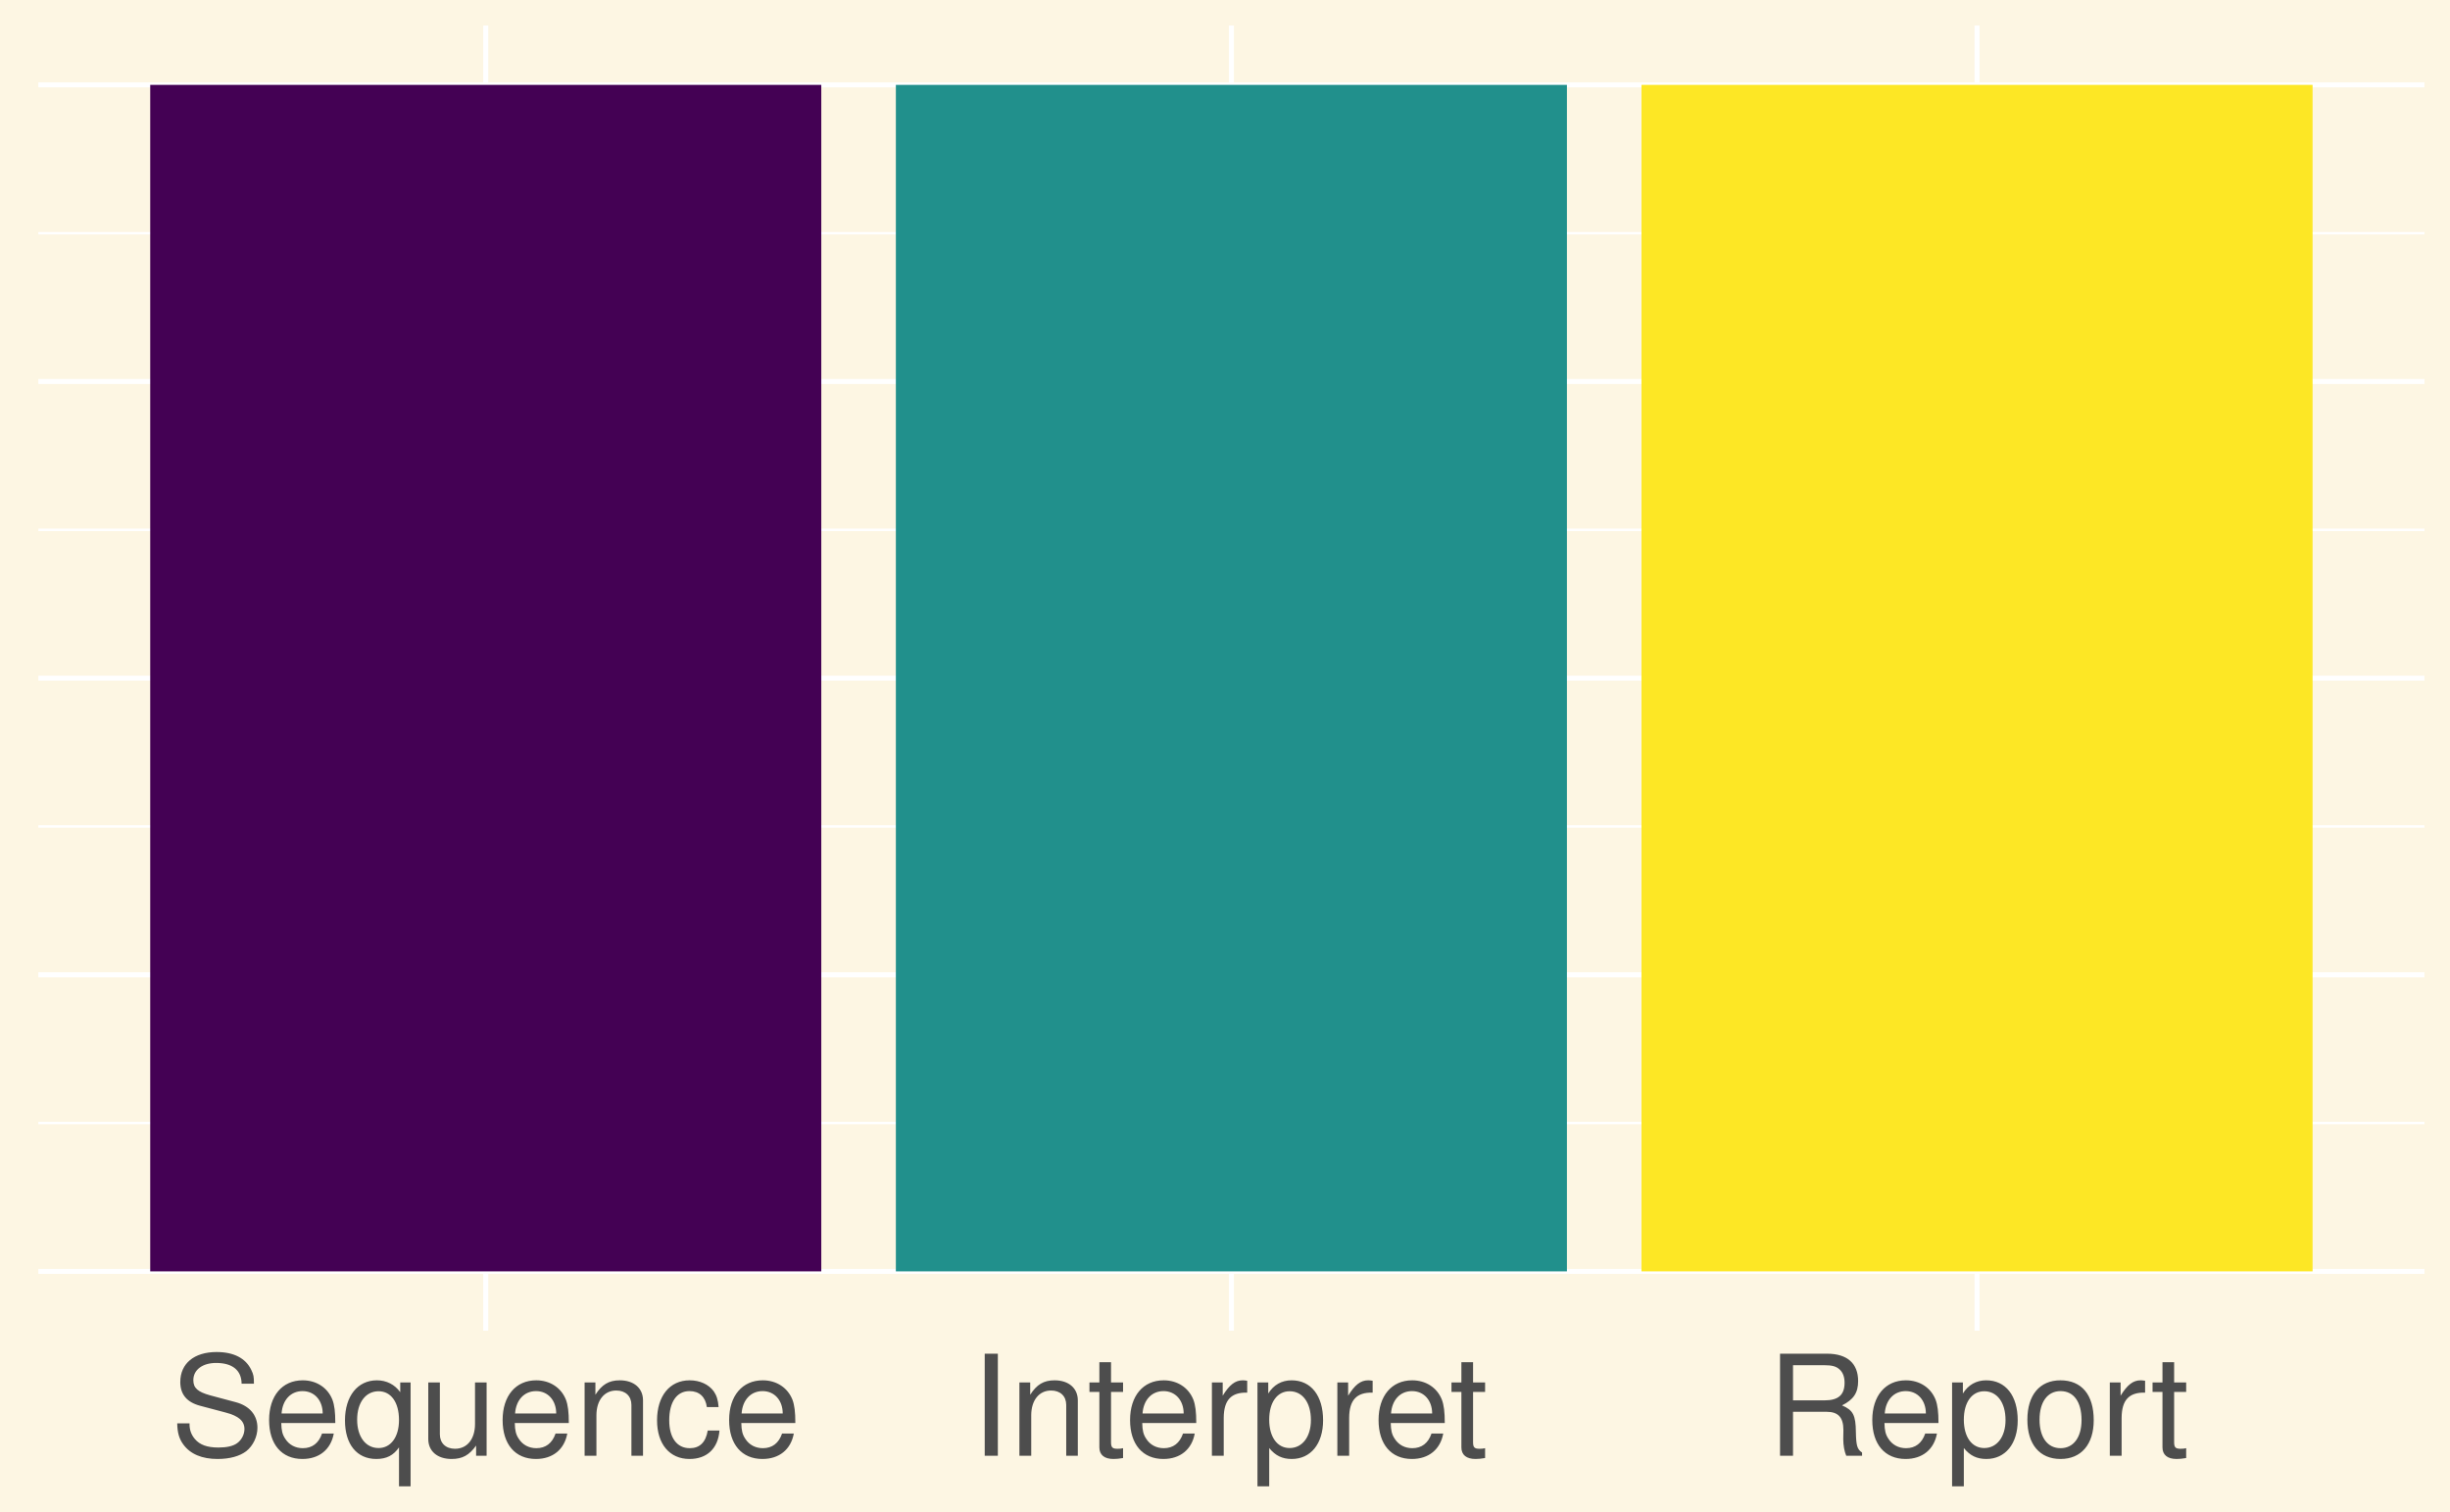
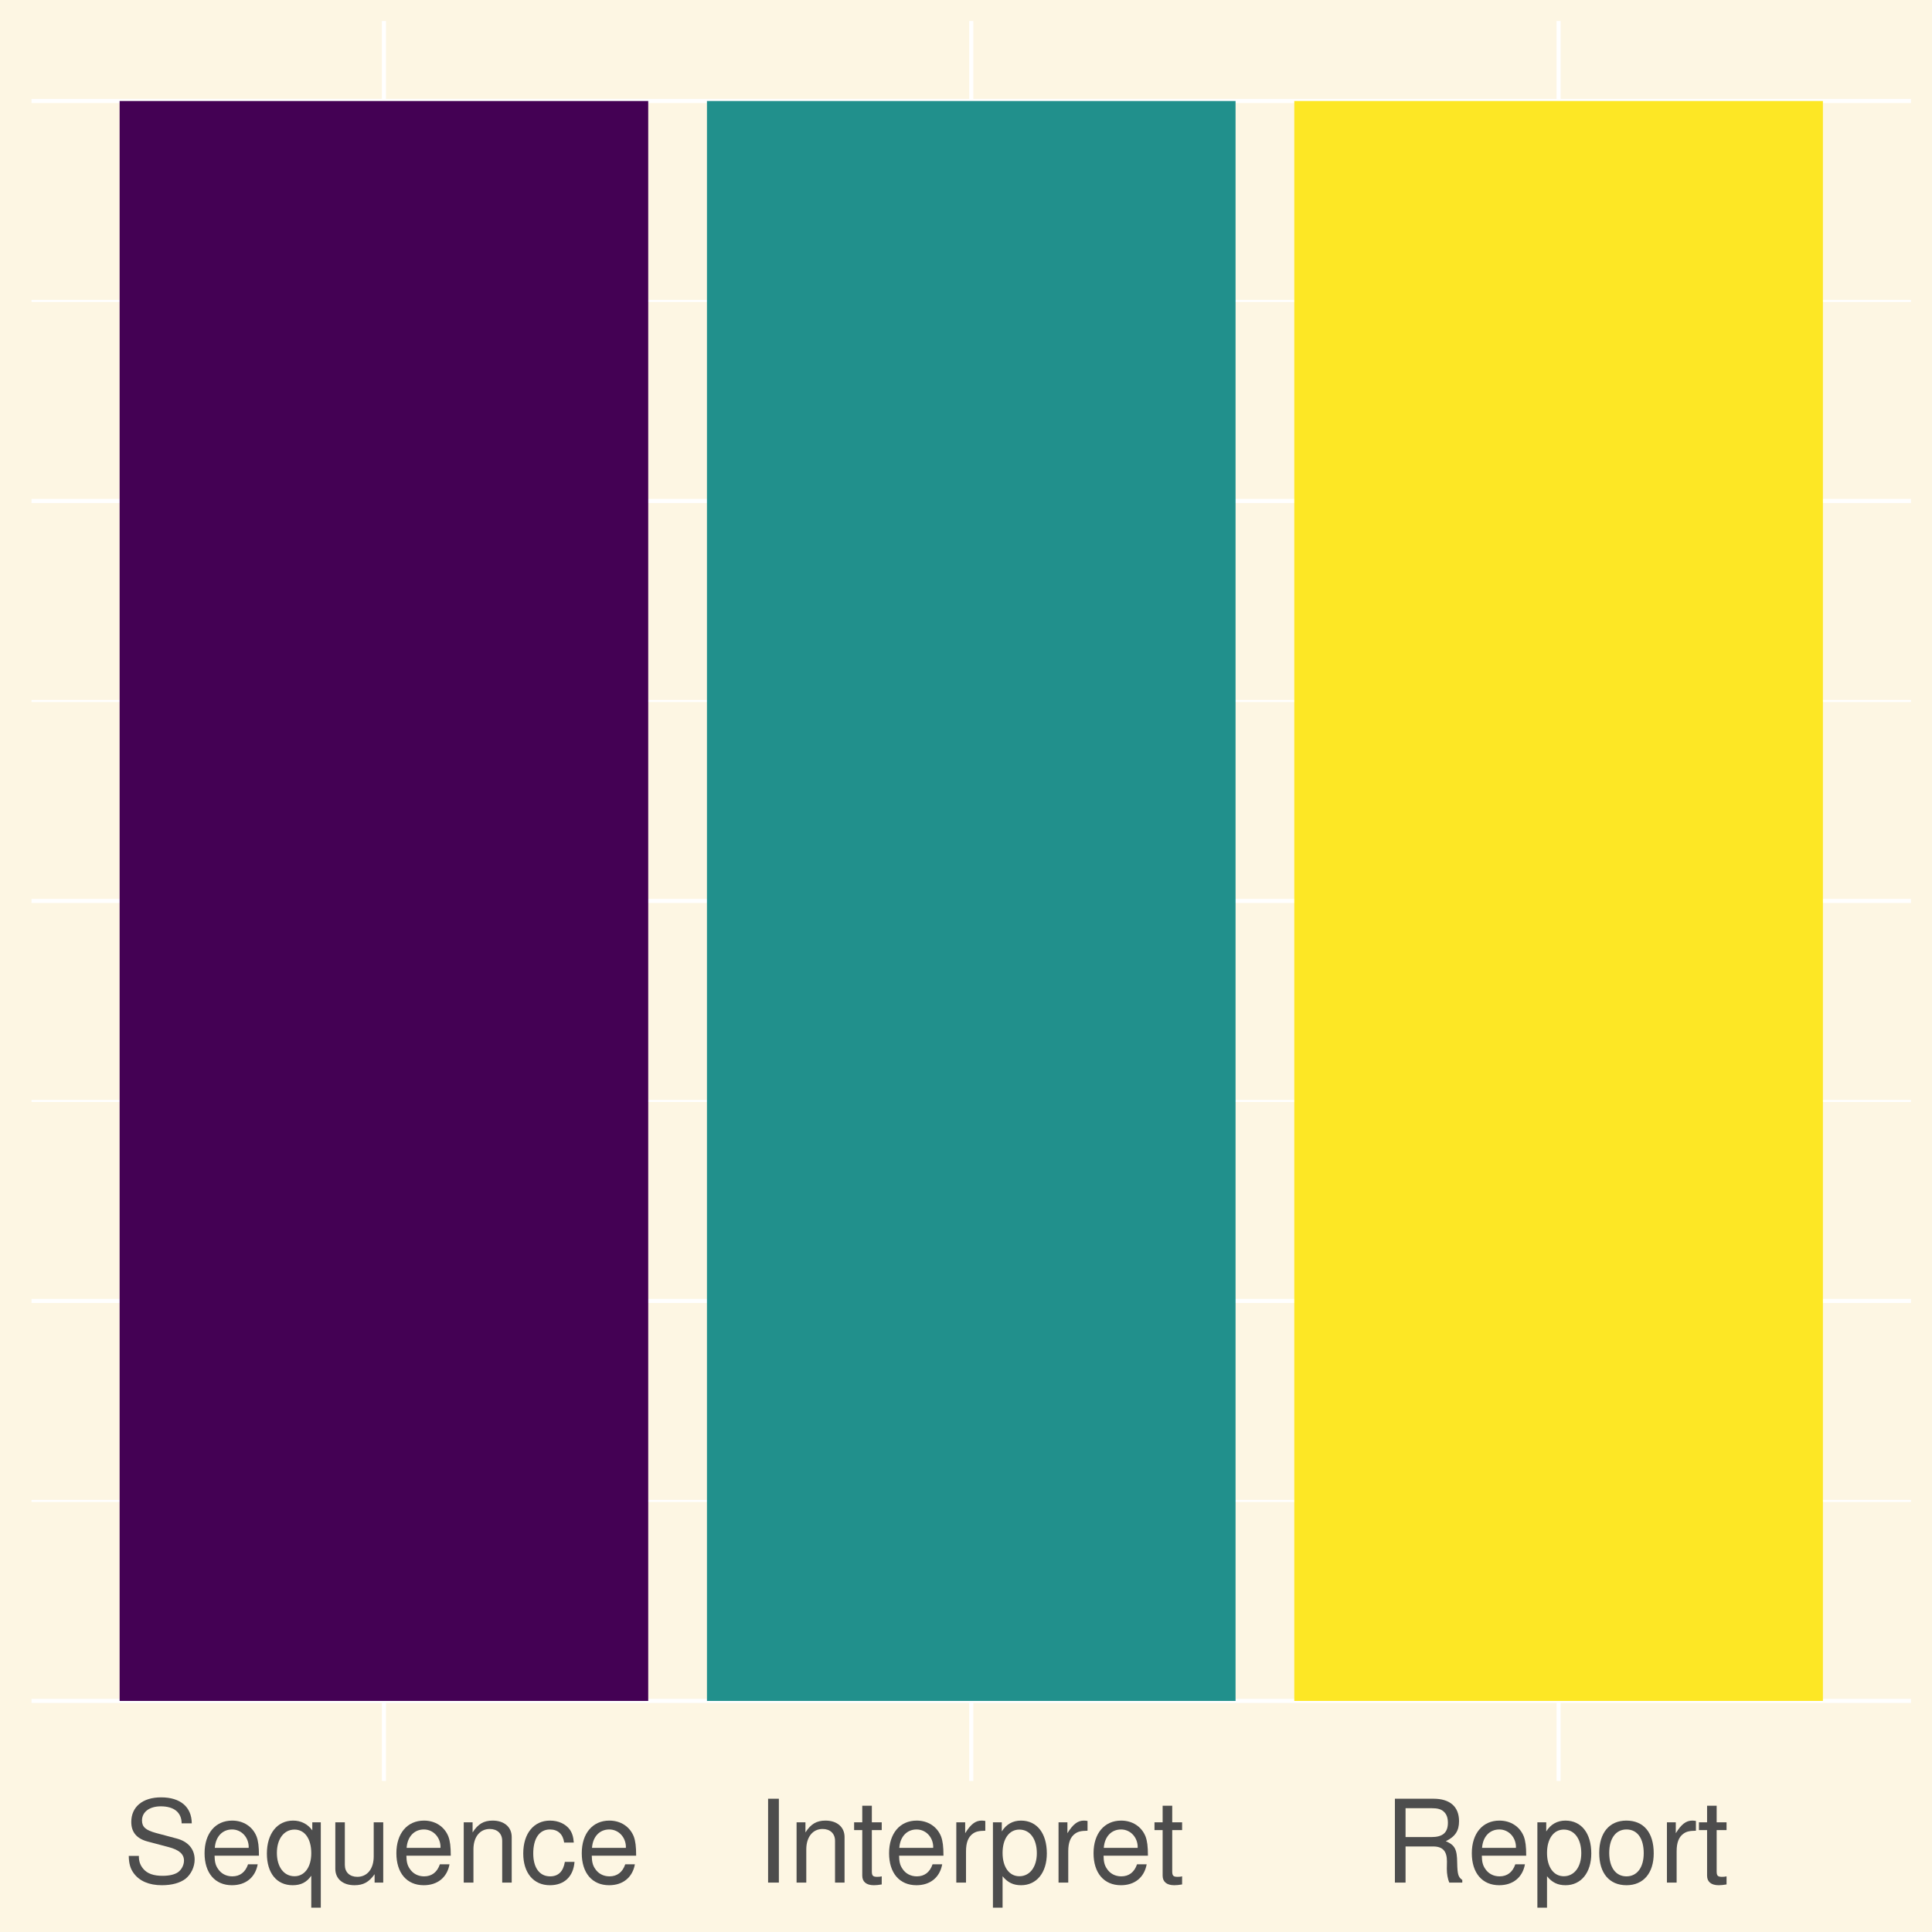
- <svg xmlns="http://www.w3.org/2000/svg" viewBox="0 0 525.00 324.00">
+ <svg xmlns="http://www.w3.org/2000/svg" xmlns:xlink="http://www.w3.org/1999/xlink" width="504pt" height="504pt" viewBox="0 0 504 504" version="1.1">
  <defs>
-     <style type="text/css">
-     line, polyline, polygon, path, rect, circle {
-       fill: none;
-       stroke: #000000;
-       stroke-linecap: round;
-       stroke-linejoin: round;
-       stroke-miterlimit: 10.00;
-     }
-   </style>
-   </defs>
-   <rect width="100%" height="100%" style="stroke: none; fill: #FFFFFF;" />
-   <rect x="0.00" y="0.00" width="525.00" height="324.00" style="stroke-width: 1.07; stroke: #FDF6E3; fill: #FDF6E3;" />
-   <defs>
-     <clipPath id="cpOC4yMnw1MTkuNTJ8Mjg1LjE4fDUuNDg=">
-       <rect x="8.22" y="5.48" width="511.30" height="279.70" />
+     <g>
+       <symbol overflow="visible" id="glyph0-0">
+         <path style="stroke:none;" d="" />
+       </symbol>
+       <symbol overflow="visible" id="glyph0-1">
+         <path style="stroke:none;" d="M 17.875 -15.453 C 17.844 -19.734 14.906 -22.234 9.875 -22.234 C 5.062 -22.234 2.094 -19.766 2.094 -15.812 C 2.094 -13.141 3.516 -11.453 6.391 -10.703 L 11.812 -9.266 C 14.578 -8.547 15.844 -7.438 15.844 -5.734 C 15.844 -4.562 15.203 -3.359 14.281 -2.703 C 13.406 -2.094 12.031 -1.766 10.266 -1.766 C 7.891 -1.766 6.266 -2.344 5.219 -3.594 C 4.406 -4.562 4.047 -5.609 4.078 -6.953 L 1.438 -6.953 C 1.469 -4.953 1.859 -3.625 2.734 -2.438 C 4.234 -0.391 6.75 0.688 10.078 0.688 C 12.688 0.688 14.812 0.094 16.234 -0.984 C 17.703 -2.156 18.625 -4.109 18.625 -6 C 18.625 -8.703 16.953 -10.688 13.984 -11.484 L 8.484 -12.953 C 5.844 -13.688 4.891 -14.516 4.891 -16.203 C 4.891 -18.422 6.844 -19.891 9.781 -19.891 C 13.266 -19.891 15.203 -18.297 15.234 -15.453 Z M 17.875 -15.453 " />
+       </symbol>
+       <symbol overflow="visible" id="glyph0-2">
+         <path style="stroke:none;" d="M 15.391 -7.016 C 15.391 -9.422 15.203 -10.859 14.766 -12.031 C 13.734 -14.609 11.344 -16.172 8.406 -16.172 C 4.016 -16.172 1.203 -12.812 1.203 -7.656 C 1.203 -2.484 3.938 0.688 8.344 0.688 C 11.938 0.688 14.438 -1.344 15.062 -4.766 L 12.547 -4.766 C 11.844 -2.703 10.438 -1.625 8.438 -1.625 C 6.844 -1.625 5.484 -2.344 4.656 -3.656 C 4.047 -4.562 3.844 -5.453 3.812 -7.016 Z M 3.875 -9.062 C 4.078 -11.969 5.844 -13.859 8.375 -13.859 C 10.828 -13.859 12.719 -11.812 12.719 -9.234 C 12.719 -9.188 12.719 -9.125 12.688 -9.062 Z M 3.875 -9.062 " />
+       </symbol>
+       <symbol overflow="visible" id="glyph0-3">
+         <path style="stroke:none;" d="M 14.844 6.547 L 14.844 -15.719 L 12.625 -15.719 L 12.625 -13.625 C 11.453 -15.266 9.688 -16.172 7.625 -16.172 C 3.484 -16.172 0.781 -12.781 0.781 -7.562 C 0.781 -2.453 3.359 0.688 7.5 0.688 C 9.688 0.688 11.188 -0.094 12.359 -1.797 L 12.359 6.547 Z M 7.984 -13.828 C 10.656 -13.828 12.359 -11.438 12.359 -7.656 C 12.359 -4.047 10.625 -1.656 7.984 -1.656 C 5.219 -1.656 3.391 -4.078 3.391 -7.734 C 3.391 -11.375 5.219 -13.828 7.984 -13.828 Z M 7.984 -13.828 " />
+       </symbol>
+       <symbol overflow="visible" id="glyph0-4">
+         <path style="stroke:none;" d="M 14.453 0 L 14.453 -15.719 L 11.969 -15.719 L 11.969 -6.812 C 11.969 -3.594 10.297 -1.5 7.688 -1.5 C 5.703 -1.5 4.438 -2.703 4.438 -4.594 L 4.438 -15.719 L 1.953 -15.719 L 1.953 -3.594 C 1.953 -0.984 3.906 0.688 6.953 0.688 C 9.266 0.688 10.734 -0.125 12.203 -2.188 L 12.203 0 Z M 14.453 0 " />
+       </symbol>
+       <symbol overflow="visible" id="glyph0-5">
+         <path style="stroke:none;" d="M 2.094 -15.719 L 2.094 0 L 4.625 0 L 4.625 -8.672 C 4.625 -11.875 6.297 -13.984 8.875 -13.984 C 10.859 -13.984 12.125 -12.781 12.125 -10.891 L 12.125 0 L 14.609 0 L 14.609 -11.875 C 14.609 -14.484 12.656 -16.172 9.625 -16.172 C 7.297 -16.172 5.797 -15.266 4.406 -13.078 L 4.406 -15.719 Z M 2.094 -15.719 " />
+       </symbol>
+       <symbol overflow="visible" id="glyph0-6">
+         <path style="stroke:none;" d="M 14.125 -10.438 C 14.016 -11.969 13.688 -12.953 13.078 -13.828 C 12 -15.297 10.109 -16.172 7.922 -16.172 C 3.688 -16.172 0.938 -12.812 0.938 -7.594 C 0.938 -2.516 3.625 0.688 7.891 0.688 C 11.641 0.688 14.016 -1.562 14.312 -5.406 L 11.797 -5.406 C 11.375 -2.875 10.078 -1.625 7.953 -1.625 C 5.188 -1.625 3.547 -3.875 3.547 -7.594 C 3.547 -11.516 5.156 -13.859 7.891 -13.859 C 9.984 -13.859 11.312 -12.625 11.609 -10.438 Z M 14.125 -10.438 " />
+       </symbol>
+       <symbol overflow="visible" id="glyph0-7">
+         <path style="stroke:none;" d="M 5.812 -21.875 L 3 -21.875 L 3 0 L 5.812 0 Z M 5.812 -21.875 " />
+       </symbol>
+       <symbol overflow="visible" id="glyph0-8">
+         <path style="stroke:none;" d="M 7.625 -15.719 L 5.047 -15.719 L 5.047 -20.047 L 2.547 -20.047 L 2.547 -15.719 L 0.422 -15.719 L 0.422 -13.688 L 2.547 -13.688 L 2.547 -1.797 C 2.547 -0.203 3.625 0.688 5.578 0.688 C 6.188 0.688 6.781 0.625 7.625 0.484 L 7.625 -1.625 C 7.297 -1.531 6.906 -1.5 6.422 -1.5 C 5.344 -1.5 5.047 -1.797 5.047 -2.906 L 5.047 -13.688 L 7.625 -13.688 Z M 7.625 -15.719 " />
+       </symbol>
+       <symbol overflow="visible" id="glyph0-9">
+         <path style="stroke:none;" d="M 2.062 -15.719 L 2.062 0 L 4.594 0 L 4.594 -8.156 C 4.594 -10.406 5.156 -11.875 6.359 -12.75 C 7.141 -13.312 7.891 -13.5 9.625 -13.531 L 9.625 -16.078 C 9.203 -16.141 9 -16.172 8.672 -16.172 C 7.047 -16.172 5.812 -15.203 4.375 -12.875 L 4.375 -15.719 Z M 2.062 -15.719 " />
+       </symbol>
+       <symbol overflow="visible" id="glyph0-10">
+         <path style="stroke:none;" d="M 1.625 6.547 L 4.141 6.547 L 4.141 -1.656 C 5.453 -0.031 6.938 0.688 8.969 0.688 C 13.016 0.688 15.688 -2.578 15.688 -7.594 C 15.688 -12.875 13.109 -16.172 8.938 -16.172 C 6.812 -16.172 5.094 -15.203 3.938 -13.344 L 3.938 -15.719 L 1.625 -15.719 Z M 8.516 -13.828 C 11.281 -13.828 13.078 -11.406 13.078 -7.656 C 13.078 -4.078 11.25 -1.656 8.516 -1.656 C 5.875 -1.656 4.141 -4.047 4.141 -7.734 C 4.141 -11.438 5.875 -13.828 8.516 -13.828 Z M 8.516 -13.828 " />
+       </symbol>
+       <symbol overflow="visible" id="glyph0-11">
+         <path style="stroke:none;" d="M 5.578 -9.422 L 12.781 -9.422 C 15.266 -9.422 16.375 -8.219 16.375 -5.516 L 16.344 -3.562 C 16.344 -2.219 16.594 -0.906 16.984 0 L 20.375 0 L 20.375 -0.688 C 19.312 -1.406 19.109 -2.188 19.047 -5.094 C 19.016 -8.703 18.453 -9.781 16.078 -10.797 C 18.547 -12 19.531 -13.531 19.531 -16.016 C 19.531 -19.797 17.156 -21.875 12.875 -21.875 L 2.797 -21.875 L 2.797 0 L 5.578 0 Z M 5.578 -11.875 L 5.578 -19.406 L 12.328 -19.406 C 13.891 -19.406 14.797 -19.172 15.484 -18.562 C 16.234 -17.938 16.625 -16.953 16.625 -15.625 C 16.625 -13.047 15.297 -11.875 12.328 -11.875 Z M 5.578 -11.875 " />
+       </symbol>
+       <symbol overflow="visible" id="glyph0-12">
+         <path style="stroke:none;" d="M 8.156 -16.172 C 3.75 -16.172 1.078 -13.016 1.078 -7.734 C 1.078 -2.453 3.719 0.688 8.188 0.688 C 12.594 0.688 15.297 -2.453 15.297 -7.625 C 15.297 -13.047 12.688 -16.172 8.156 -16.172 Z M 8.188 -13.859 C 11.016 -13.859 12.688 -11.547 12.688 -7.656 C 12.688 -3.953 10.953 -1.625 8.188 -1.625 C 5.406 -1.625 3.688 -3.938 3.688 -7.734 C 3.688 -11.516 5.406 -13.859 8.188 -13.859 Z M 8.188 -13.859 " />
+       </symbol>
+     </g>
+     <clipPath id="clip1">
+       <path d="M 8.219 5.48 L 498.52 5.48 L 498.52 464.59 L 8.219 464.59 Z M 8.219 5.48 " />
+     </clipPath>
+     <clipPath id="clip2">
+       <path d="M 8.219 391 L 498.52 391 L 498.52 392 L 8.219 392 Z M 8.219 391 " />
+     </clipPath>
+     <clipPath id="clip3">
+       <path d="M 8.219 286 L 498.52 286 L 498.52 288 L 8.219 288 Z M 8.219 286 " />
+     </clipPath>
+     <clipPath id="clip4">
+       <path d="M 8.219 182 L 498.52 182 L 498.52 184 L 8.219 184 Z M 8.219 182 " />
+     </clipPath>
+     <clipPath id="clip5">
+       <path d="M 8.219 78 L 498.52 78 L 498.52 79 L 8.219 79 Z M 8.219 78 " />
+     </clipPath>
+     <clipPath id="clip6">
+       <path d="M 8.219 443 L 498.52 443 L 498.52 445 L 8.219 445 Z M 8.219 443 " />
+     </clipPath>
+     <clipPath id="clip7">
+       <path d="M 8.219 338 L 498.52 338 L 498.52 340 L 8.219 340 Z M 8.219 338 " />
+     </clipPath>
+     <clipPath id="clip8">
+       <path d="M 8.219 234 L 498.52 234 L 498.52 236 L 8.219 236 Z M 8.219 234 " />
+     </clipPath>
+     <clipPath id="clip9">
+       <path d="M 8.219 130 L 498.52 130 L 498.52 132 L 8.219 132 Z M 8.219 130 " />
+     </clipPath>
+     <clipPath id="clip10">
+       <path d="M 8.219 25 L 498.52 25 L 498.52 27 L 8.219 27 Z M 8.219 25 " />
+     </clipPath>
+     <clipPath id="clip11">
+       <path d="M 99 5.48 L 101 5.48 L 101 464.59 L 99 464.59 Z M 99 5.48 " />
+     </clipPath>
+     <clipPath id="clip12">
+       <path d="M 252 5.48 L 254 5.48 L 254 464.59 L 252 464.59 Z M 252 5.48 " />
+     </clipPath>
+     <clipPath id="clip13">
+       <path d="M 406 5.48 L 408 5.48 L 408 464.59 L 406 464.59 Z M 406 5.48 " />
    </clipPath>
  </defs>
-   <rect x="8.22" y="5.48" width="511.30" height="279.70" style="stroke-width: 1.07; stroke: #FDF6E3; fill: #FDF6E3;" clip-path="url(#cpOC4yMnw1MTkuNTJ8Mjg1LjE4fDUuNDg=)" />
-   <polyline points="8.22,240.68 519.52,240.68 " style="stroke-width: 0.53; stroke: #FFFFFF; stroke-linecap: butt;" clip-path="url(#cpOC4yMnw1MTkuNTJ8Mjg1LjE4fDUuNDg=)" />
-   <polyline points="8.22,177.11 519.52,177.11 " style="stroke-width: 0.53; stroke: #FFFFFF; stroke-linecap: butt;" clip-path="url(#cpOC4yMnw1MTkuNTJ8Mjg1LjE4fDUuNDg=)" />
-   <polyline points="8.22,113.55 519.52,113.55 " style="stroke-width: 0.53; stroke: #FFFFFF; stroke-linecap: butt;" clip-path="url(#cpOC4yMnw1MTkuNTJ8Mjg1LjE4fDUuNDg=)" />
-   <polyline points="8.22,49.98 519.52,49.98 " style="stroke-width: 0.53; stroke: #FFFFFF; stroke-linecap: butt;" clip-path="url(#cpOC4yMnw1MTkuNTJ8Mjg1LjE4fDUuNDg=)" />
-   <polyline points="8.22,272.47 519.52,272.47 " style="stroke-width: 1.07; stroke: #FFFFFF; stroke-linecap: butt;" clip-path="url(#cpOC4yMnw1MTkuNTJ8Mjg1LjE4fDUuNDg=)" />
-   <polyline points="8.22,208.90 519.52,208.90 " style="stroke-width: 1.07; stroke: #FFFFFF; stroke-linecap: butt;" clip-path="url(#cpOC4yMnw1MTkuNTJ8Mjg1LjE4fDUuNDg=)" />
-   <polyline points="8.22,145.33 519.52,145.33 " style="stroke-width: 1.07; stroke: #FFFFFF; stroke-linecap: butt;" clip-path="url(#cpOC4yMnw1MTkuNTJ8Mjg1LjE4fDUuNDg=)" />
-   <polyline points="8.22,81.76 519.52,81.76 " style="stroke-width: 1.07; stroke: #FFFFFF; stroke-linecap: butt;" clip-path="url(#cpOC4yMnw1MTkuNTJ8Mjg1LjE4fDUuNDg=)" />
-   <polyline points="8.22,18.19 519.52,18.19 " style="stroke-width: 1.07; stroke: #FFFFFF; stroke-linecap: butt;" clip-path="url(#cpOC4yMnw1MTkuNTJ8Mjg1LjE4fDUuNDg=)" />
-   <polyline points="104.09,285.18 104.09,5.48 " style="stroke-width: 1.07; stroke: #FFFFFF; stroke-linecap: butt;" clip-path="url(#cpOC4yMnw1MTkuNTJ8Mjg1LjE4fDUuNDg=)" />
-   <polyline points="263.87,285.18 263.87,5.48 " style="stroke-width: 1.07; stroke: #FFFFFF; stroke-linecap: butt;" clip-path="url(#cpOC4yMnw1MTkuNTJ8Mjg1LjE4fDUuNDg=)" />
-   <polyline points="423.65,285.18 423.65,5.48 " style="stroke-width: 1.07; stroke: #FFFFFF; stroke-linecap: butt;" clip-path="url(#cpOC4yMnw1MTkuNTJ8Mjg1LjE4fDUuNDg=)" />
-   <rect x="32.19" y="18.19" width="143.80" height="254.27" style="stroke-width: 1.07; stroke: none; stroke-linecap: square; stroke-linejoin: miter; fill: #440154;" clip-path="url(#cpOC4yMnw1MTkuNTJ8Mjg1LjE4fDUuNDg=)" />
-   <rect x="191.97" y="18.19" width="143.80" height="254.27" style="stroke-width: 1.07; stroke: none; stroke-linecap: square; stroke-linejoin: miter; fill: #21908C;" clip-path="url(#cpOC4yMnw1MTkuNTJ8Mjg1LjE4fDUuNDg=)" />
-   <rect x="351.75" y="18.19" width="143.80" height="254.27" style="stroke-width: 1.07; stroke: none; stroke-linecap: square; stroke-linejoin: miter; fill: #FDE725;" clip-path="url(#cpOC4yMnw1MTkuNTJ8Mjg1LjE4fDUuNDg=)" />
-   <defs>
-     <clipPath id="cpMC4wMHw1MjUuMDB8MzI0LjAwfDAuMDA=">
-       <rect x="0.00" y="0.00" width="525.00" height="324.00" />
-     </clipPath>
-   </defs>
-   <g clip-path="url(#cpMC4wMHw1MjUuMDB8MzI0LjAwfDAuMDA=)">
-     <text x="36.54" y="311.98" style="font-size: 30.00px; fill: #4D4D4D; font-family: Nimbus Sans L;" textLength="135.09px" lengthAdjust="spacingAndGlyphs">Sequence</text>
-   </g>
-   <g clip-path="url(#cpMC4wMHw1MjUuMDB8MzI0LjAwfDAuMDA=)">
-     <text x="208.01" y="311.98" style="font-size: 30.00px; fill: #4D4D4D; font-family: Nimbus Sans L;" textLength="111.72px" lengthAdjust="spacingAndGlyphs">Interpret</text>
-   </g>
-   <g clip-path="url(#cpMC4wMHw1MjUuMDB8MzI0LjAwfDAuMDA=)">
-     <text x="378.64" y="311.98" style="font-size: 30.00px; fill: #4D4D4D; font-family: Nimbus Sans L;" textLength="90.03px" lengthAdjust="spacingAndGlyphs">Report</text>
+   <g id="surface10">
+     <rect x="0" y="0" width="504" height="504" style="fill:rgb(100%,100%,100%);fill-opacity:1;stroke:none;" />
+     <rect x="0" y="0" width="504" height="504" style="fill:rgb(99.216%,96.471%,89.02%);fill-opacity:1;stroke:none;" />
+     <path style="fill:none;stroke-width:1.067;stroke-linecap:round;stroke-linejoin:round;stroke:rgb(99.216%,96.471%,89.02%);stroke-opacity:1;stroke-miterlimit:10;" d="M 0 504 L 504 504 L 504 0 L 0 0 Z M 0 504 " />
+     <g clip-path="url(#clip1)" clip-rule="nonzero">
+       <path style="fill-rule:nonzero;fill:rgb(99.216%,96.471%,89.02%);fill-opacity:1;stroke-width:1.067;stroke-linecap:round;stroke-linejoin:round;stroke:rgb(99.216%,96.471%,89.02%);stroke-opacity:1;stroke-miterlimit:10;" d="M 8.219 464.59 L 498.52 464.59 L 498.52 5.48 L 8.219 5.48 Z M 8.219 464.59 " />
+     </g>
+     <g clip-path="url(#clip2)" clip-rule="nonzero">
+       <path style="fill:none;stroke-width:0.533;stroke-linecap:butt;stroke-linejoin:round;stroke:rgb(100%,100%,100%);stroke-opacity:1;stroke-miterlimit:10;" d="M 8.219 391.551 L 498.52 391.551 " />
+     </g>
+     <g clip-path="url(#clip3)" clip-rule="nonzero">
+       <path style="fill:none;stroke-width:0.533;stroke-linecap:butt;stroke-linejoin:round;stroke:rgb(100%,100%,100%);stroke-opacity:1;stroke-miterlimit:10;" d="M 8.219 287.207 L 498.52 287.207 " />
+     </g>
+     <g clip-path="url(#clip4)" clip-rule="nonzero">
+       <path style="fill:none;stroke-width:0.533;stroke-linecap:butt;stroke-linejoin:round;stroke:rgb(100%,100%,100%);stroke-opacity:1;stroke-miterlimit:10;" d="M 8.219 182.863 L 498.52 182.863 " />
+     </g>
+     <g clip-path="url(#clip5)" clip-rule="nonzero">
+       <path style="fill:none;stroke-width:0.533;stroke-linecap:butt;stroke-linejoin:round;stroke:rgb(100%,100%,100%);stroke-opacity:1;stroke-miterlimit:10;" d="M 8.219 78.52 L 498.52 78.52 " />
+     </g>
+     <g clip-path="url(#clip6)" clip-rule="nonzero">
+       <path style="fill:none;stroke-width:1.067;stroke-linecap:butt;stroke-linejoin:round;stroke:rgb(100%,100%,100%);stroke-opacity:1;stroke-miterlimit:10;" d="M 8.219 443.719 L 498.52 443.719 " />
+     </g>
+     <g clip-path="url(#clip7)" clip-rule="nonzero">
+       <path style="fill:none;stroke-width:1.067;stroke-linecap:butt;stroke-linejoin:round;stroke:rgb(100%,100%,100%);stroke-opacity:1;stroke-miterlimit:10;" d="M 8.219 339.379 L 498.52 339.379 " />
+     </g>
+     <g clip-path="url(#clip8)" clip-rule="nonzero">
+       <path style="fill:none;stroke-width:1.067;stroke-linecap:butt;stroke-linejoin:round;stroke:rgb(100%,100%,100%);stroke-opacity:1;stroke-miterlimit:10;" d="M 8.219 235.035 L 498.52 235.035 " />
+     </g>
+     <g clip-path="url(#clip9)" clip-rule="nonzero">
+       <path style="fill:none;stroke-width:1.067;stroke-linecap:butt;stroke-linejoin:round;stroke:rgb(100%,100%,100%);stroke-opacity:1;stroke-miterlimit:10;" d="M 8.219 130.691 L 498.52 130.691 " />
+     </g>
+     <g clip-path="url(#clip10)" clip-rule="nonzero">
+       <path style="fill:none;stroke-width:1.067;stroke-linecap:butt;stroke-linejoin:round;stroke:rgb(100%,100%,100%);stroke-opacity:1;stroke-miterlimit:10;" d="M 8.219 26.348 L 498.52 26.348 " />
+     </g>
+     <g clip-path="url(#clip11)" clip-rule="nonzero">
+       <path style="fill:none;stroke-width:1.067;stroke-linecap:butt;stroke-linejoin:round;stroke:rgb(100%,100%,100%);stroke-opacity:1;stroke-miterlimit:10;" d="M 100.152 464.59 L 100.152 5.48 " />
+     </g>
+     <g clip-path="url(#clip12)" clip-rule="nonzero">
+       <path style="fill:none;stroke-width:1.067;stroke-linecap:butt;stroke-linejoin:round;stroke:rgb(100%,100%,100%);stroke-opacity:1;stroke-miterlimit:10;" d="M 253.371 464.59 L 253.371 5.48 " />
+     </g>
+     <g clip-path="url(#clip13)" clip-rule="nonzero">
+       <path style="fill:none;stroke-width:1.067;stroke-linecap:butt;stroke-linejoin:round;stroke:rgb(100%,100%,100%);stroke-opacity:1;stroke-miterlimit:10;" d="M 406.59 464.59 L 406.59 5.48 " />
+     </g>
+     <path style=" stroke:none;fill-rule:nonzero;fill:rgb(26.667%,0.392%,32.941%);fill-opacity:1;" d="M 31.203 443.719 L 169.102 443.719 L 169.102 26.348 L 31.203 26.348 Z M 31.203 443.719 " />
+     <path style=" stroke:none;fill-rule:nonzero;fill:rgb(12.941%,56.471%,54.902%);fill-opacity:1;" d="M 184.422 443.719 L 322.32 443.719 L 322.32 26.348 L 184.422 26.348 Z M 184.422 443.719 " />
+     <path style=" stroke:none;fill-rule:nonzero;fill:rgb(99.216%,90.588%,14.51%);fill-opacity:1;" d="M 337.641 443.719 L 475.539 443.719 L 475.539 26.348 L 337.641 26.348 Z M 337.641 443.719 " />
+     <g style="fill:rgb(30.196%,30.196%,30.196%);fill-opacity:1;">
+       <use xlink:href="#glyph0-1" x="32.152" y="491.109" />
+       <use xlink:href="#glyph0-2" x="52.162" y="491.109" />
+       <use xlink:href="#glyph0-3" x="68.842" y="491.109" />
+       <use xlink:href="#glyph0-4" x="85.521" y="491.109" />
+       <use xlink:href="#glyph0-2" x="102.201" y="491.109" />
+       <use xlink:href="#glyph0-5" x="118.881" y="491.109" />
+       <use xlink:href="#glyph0-6" x="135.561" y="491.109" />
+       <use xlink:href="#glyph0-2" x="150.561" y="491.109" />
+     </g>
+     <g style="fill:rgb(30.196%,30.196%,30.196%);fill-opacity:1;">
+       <use xlink:href="#glyph0-7" x="197.371" y="491.109" />
+       <use xlink:href="#glyph0-5" x="205.711" y="491.109" />
+       <use xlink:href="#glyph0-8" x="222.391" y="491.109" />
+       <use xlink:href="#glyph0-2" x="230.73" y="491.109" />
+       <use xlink:href="#glyph0-9" x="247.41" y="491.109" />
+       <use xlink:href="#glyph0-10" x="257.4" y="491.109" />
+       <use xlink:href="#glyph0-9" x="274.08" y="491.109" />
+       <use xlink:href="#glyph0-2" x="284.07" y="491.109" />
+       <use xlink:href="#glyph0-8" x="300.75" y="491.109" />
+     </g>
+     <g style="fill:rgb(30.196%,30.196%,30.196%);fill-opacity:1;">
+       <use xlink:href="#glyph0-11" x="361.09" y="491.109" />
+       <use xlink:href="#glyph0-2" x="382.75" y="491.109" />
+       <use xlink:href="#glyph0-10" x="399.43" y="491.109" />
+       <use xlink:href="#glyph0-12" x="416.109" y="491.109" />
+       <use xlink:href="#glyph0-9" x="432.789" y="491.109" />
+       <use xlink:href="#glyph0-8" x="442.779" y="491.109" />
+     </g>
  </g>
</svg>
